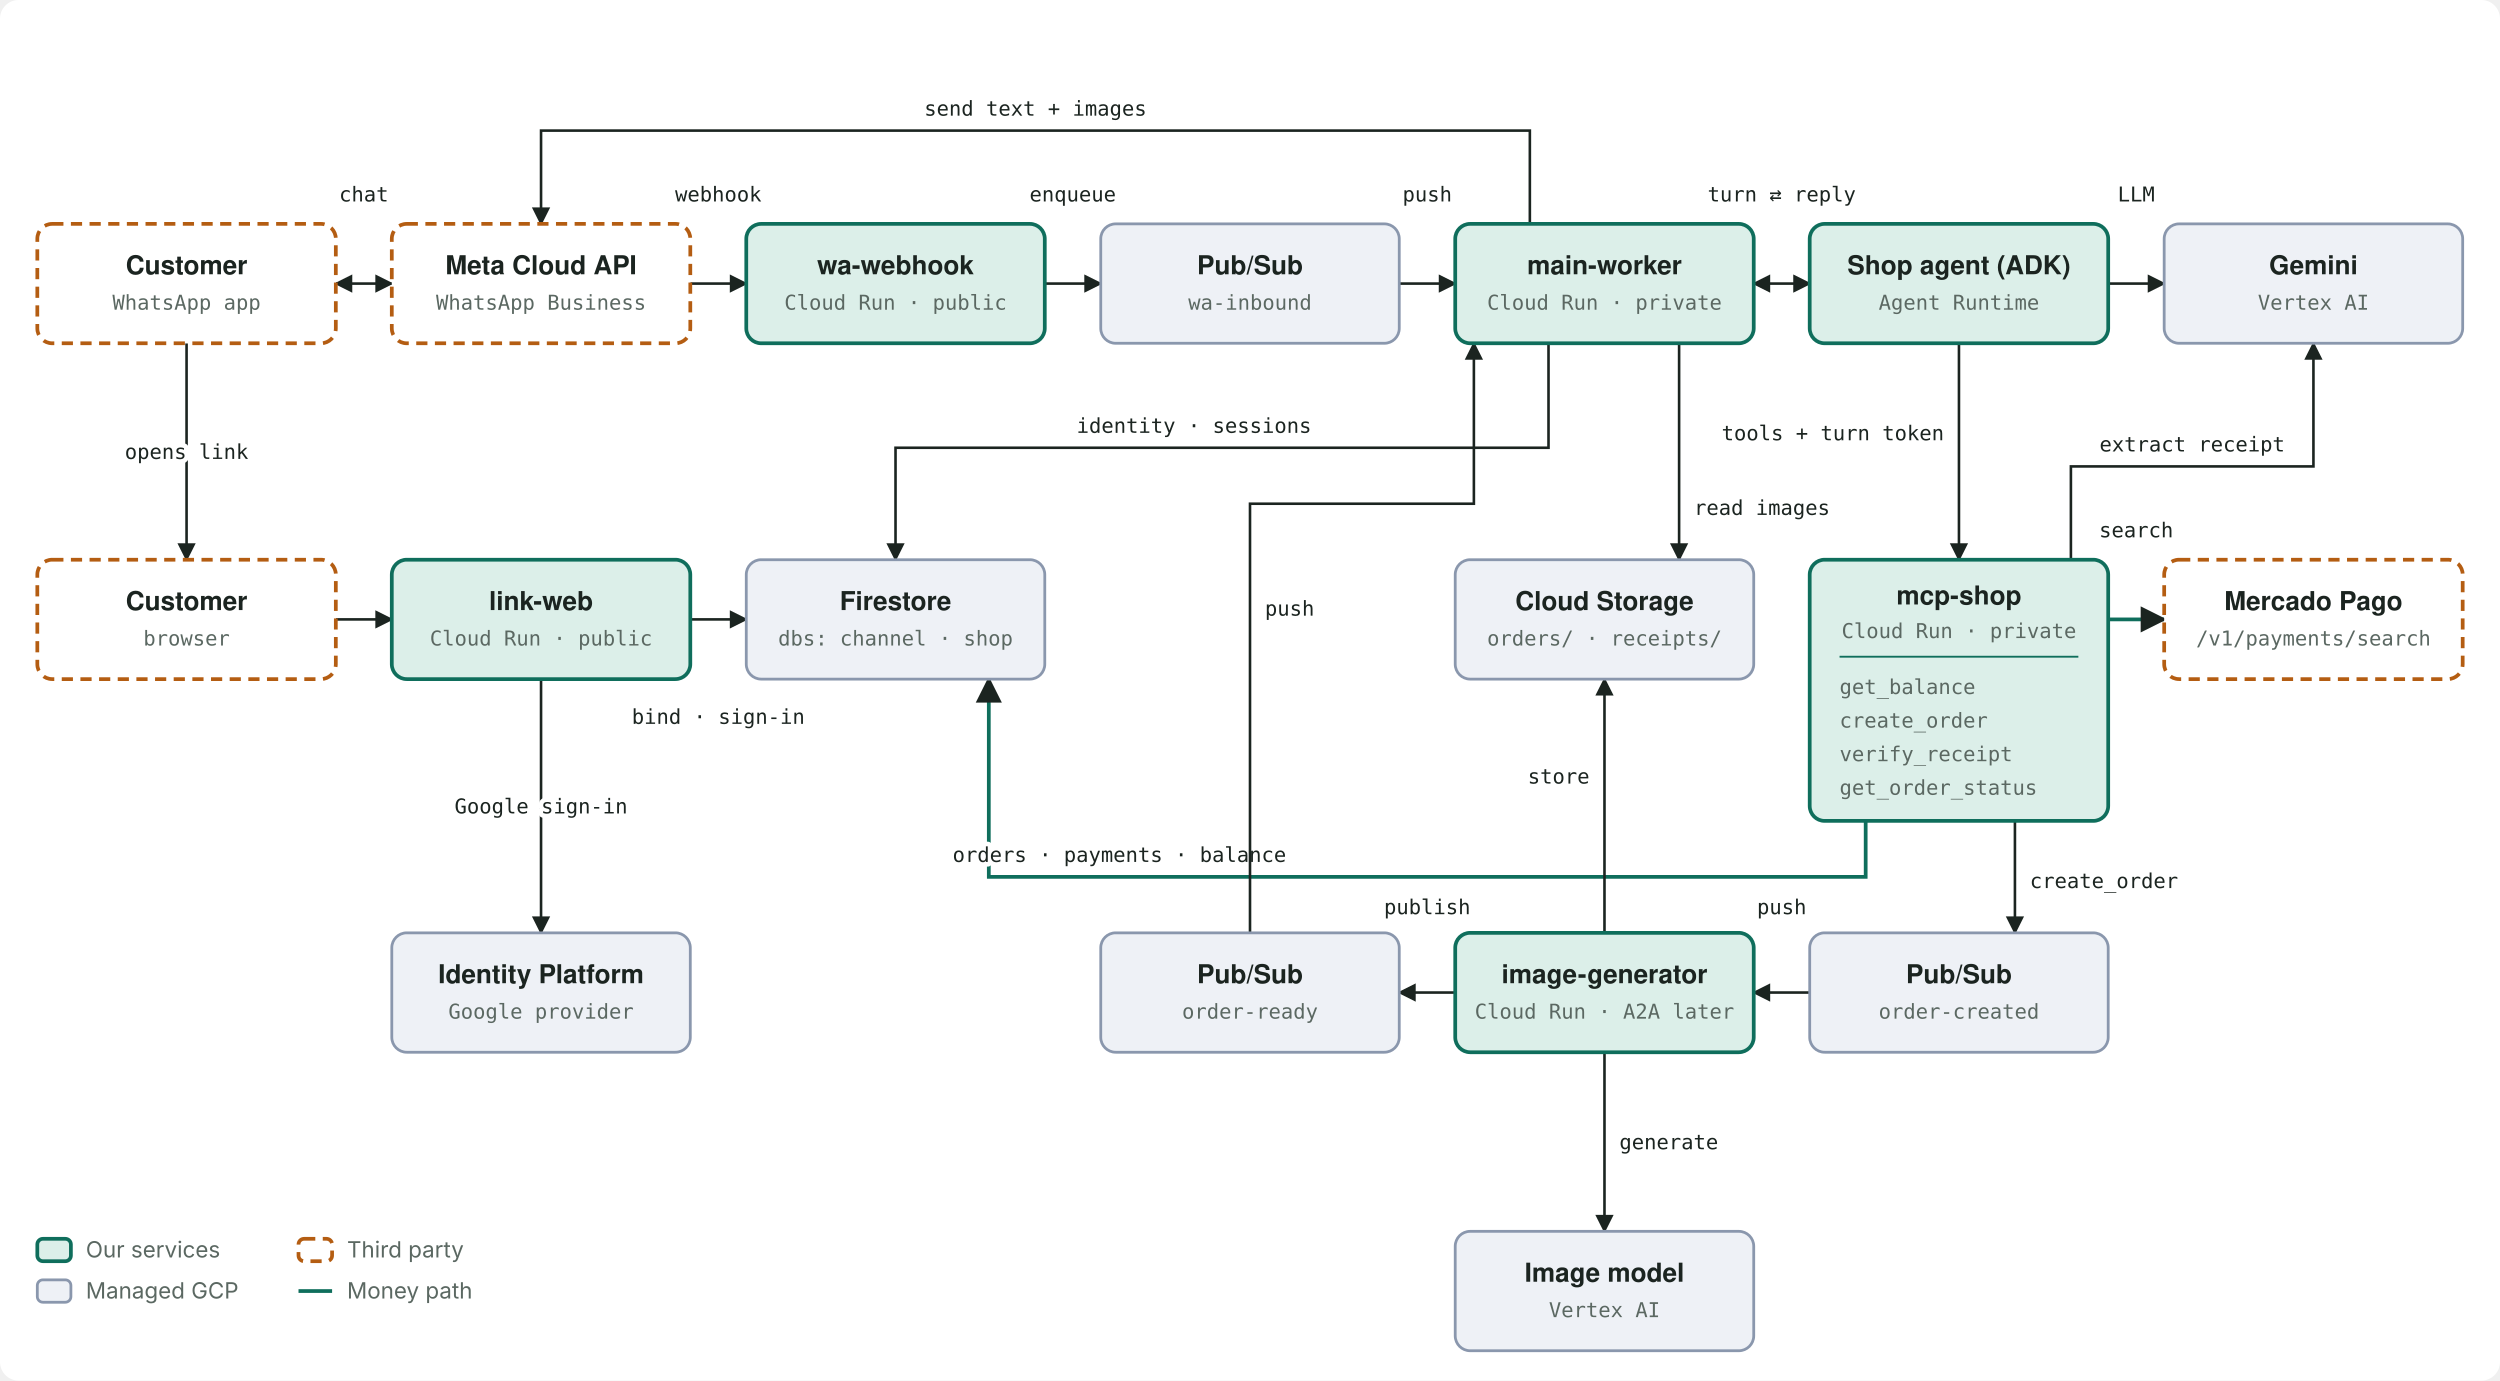
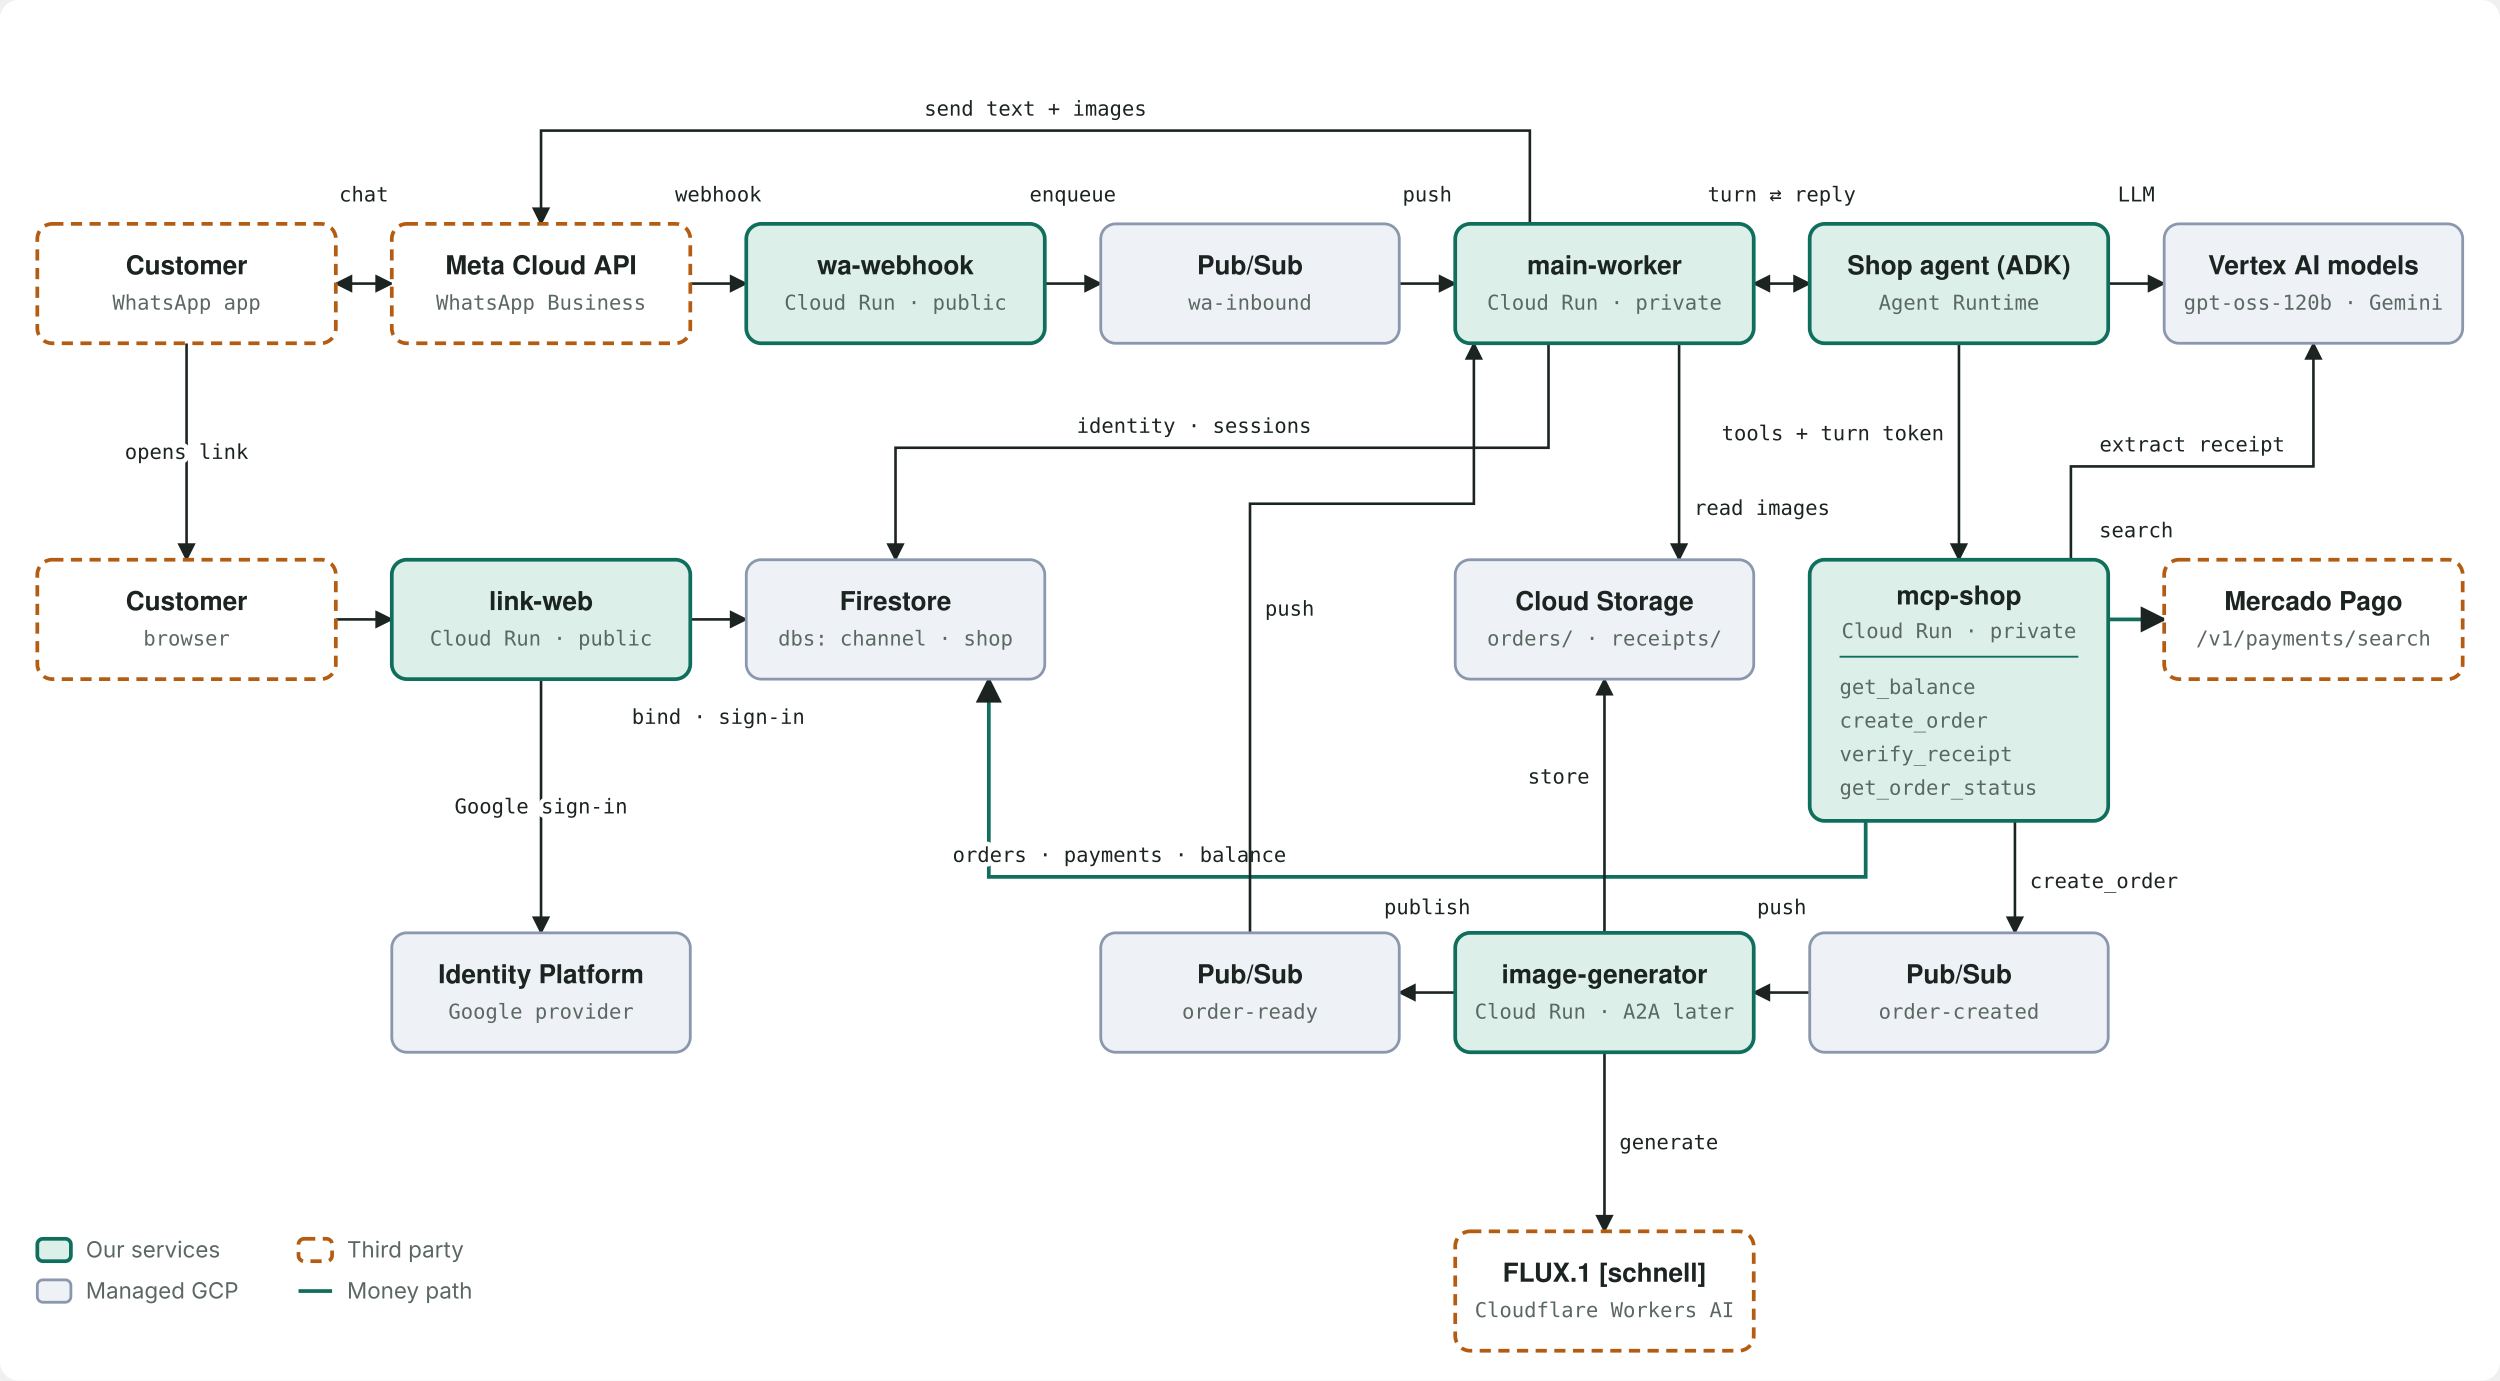
- <svg xmlns="http://www.w3.org/2000/svg" viewBox="0 0 1340 740" width="1340" height="740" role="img" aria-label="Component diagram. Top row, the conversation path from left to right: customer, Meta WhatsApp Cloud API, the public wa-webhook service, the wa-inbound Pub/Sub topic, the private main-worker service, the shop agent on Agent Runtime and Gemini. main-worker sends replies and images back to Meta. Below the agent, mcp-shop talks to Mercado Pago, Gemini for receipt extraction and Firestore, and publishes order-created. The image generator consumes order-created, calls the image model, stores images in Cloud Storage and publishes order-ready, which is pushed to main-worker. main-worker reads identity and sessions from Firestore and images from Cloud Storage. link-web signs customers in with Google through Identity Platform and writes the binding to Firestore.">
+ <svg xmlns="http://www.w3.org/2000/svg" viewBox="0 0 1340 740" width="1340" height="740" role="img" aria-label="Component diagram. Top row, the conversation path from left to right: customer, Meta WhatsApp Cloud API, the public wa-webhook service, the wa-inbound Pub/Sub topic, the private main-worker service, the shop agent on Agent Runtime and its models on Vertex AI (gpt-oss-120b for the agent, Gemini for receipts). main-worker sends replies and images back to Meta. Below the agent, mcp-shop talks to Mercado Pago, Gemini for receipt extraction and Firestore, and publishes order-created. The image generator consumes order-created, calls FLUX.1 [schnell] on Cloudflare Workers AI, stores images in Cloud Storage and publishes order-ready, which is pushed to main-worker. main-worker reads identity and sessions from Firestore and images from Cloud Storage. link-web signs customers in with Google through Identity Platform and writes the binding to Firestore.">
  <style>
    svg { color: #1b2420; }
    .bg { fill: #ffffff; }
    .n-ours rect { fill: #dcefe9; stroke: #0f6e5c; stroke-width: 2; }
    .n-managed rect { fill: #eef1f6; stroke: #8a97ad; stroke-width: 1.5; }
    .n-ext rect { fill: #ffffff; stroke: #b45d12; stroke-width: 2; stroke-dasharray: 6 4; }
    .n-title { font-family: "Space Grotesk", "Segoe UI", system-ui, -apple-system, Helvetica, Arial, sans-serif; font-size: 14px; font-weight: 600; fill: #1b2420; }
    .n-sub { font-family: "JetBrains Mono", ui-monospace, "Cascadia Mono", Consolas, Menlo, monospace; font-size: 11px; fill: #5b6862; }
    .divider { stroke: #0f6e5c; stroke-width: 1; }
    .edge { fill: none; stroke: currentColor; stroke-width: 1.4; }
    .edge.money { stroke: #0f6e5c; stroke-width: 2; }
    .e-label { font-family: "JetBrains Mono", ui-monospace, "Cascadia Mono", Consolas, Menlo, monospace; font-size: 11px; fill: #1b2420; paint-order: stroke; stroke: #ffffff; stroke-width: 5px; stroke-linejoin: round; }
    .legend-text { font-family: "Inter", "Segoe UI", system-ui, -apple-system, Helvetica, Arial, sans-serif; font-size: 12px; fill: #5b6862; }
    @media (prefers-color-scheme: dark) {
      svg { color: #e4ebe7; }
      .bg { fill: #1a211e; }
      .n-ours rect { fill: #173a32; stroke: #4cc3a7; }
      .n-managed rect { fill: #1d2330; stroke: #7d8aa3; }
      .n-ext rect { fill: #1a211e; stroke: #f0a35e; }
      .n-title { fill: #e4ebe7; }
      .n-sub { fill: #9aa8a1; }
      .divider { stroke: #4cc3a7; }
      .edge.money { stroke: #4cc3a7; }
      .e-label { fill: #e4ebe7; stroke: #1a211e; }
      .legend-text { fill: #9aa8a1; }
    }
  </style>
  <rect class="bg" x="0" y="0" width="1340" height="740" rx="10" />
  <defs>
    <marker id="arr" viewBox="0 0 10 10" refX="9" refY="5" markerWidth="7" markerHeight="7" orient="auto-start-reverse">
      <path d="M0,0 L10,5 L0,10 z" fill="currentColor" />
    </marker>
  </defs>
  <line class="edge" x1="180" y1="152" x2="210" y2="152" marker-start="url(#arr)" marker-end="url(#arr)" />
  <text class="e-label" x="195" y="108" text-anchor="middle">chat</text>
  <line class="edge" x1="370" y1="152" x2="400" y2="152" marker-end="url(#arr)" />
  <text class="e-label" x="385" y="108" text-anchor="middle">webhook</text>
  <line class="edge" x1="560" y1="152" x2="590" y2="152" marker-end="url(#arr)" />
  <text class="e-label" x="575" y="108" text-anchor="middle">enqueue</text>
  <line class="edge" x1="750" y1="152" x2="780" y2="152" marker-end="url(#arr)" />
  <text class="e-label" x="765" y="108" text-anchor="middle">push</text>
  <line class="edge" x1="940" y1="152" x2="970" y2="152" marker-start="url(#arr)" marker-end="url(#arr)" />
  <text class="e-label" x="955" y="108" text-anchor="middle">turn ⇄ reply</text>
  <line class="edge" x1="1130" y1="152" x2="1160" y2="152" marker-end="url(#arr)" />
  <text class="e-label" x="1145" y="108" text-anchor="middle">LLM</text>
  <polyline class="edge" points="820,120 820,70 290,70 290,120" marker-end="url(#arr)" />
  <text class="e-label" x="555" y="62" text-anchor="middle">send text + images</text>
  <line class="edge" x1="1050" y1="184" x2="1050" y2="300" marker-end="url(#arr)" />
  <text class="e-label" x="1042" y="236" text-anchor="end">tools + turn token</text>
  <polyline class="edge" points="1110,300 1110,250 1240,250 1240,184" marker-end="url(#arr)" />
  <text class="e-label" x="1175" y="242" text-anchor="middle">extract receipt</text>
  <line class="edge money" x1="1130" y1="332" x2="1160" y2="332" marker-end="url(#arr)" />
  <text class="e-label" x="1145" y="288" text-anchor="middle">search</text>
  <polyline class="edge money" points="1000,440 1000,470 530,470 530,364" marker-end="url(#arr)" />
  <text class="e-label" x="600" y="462" text-anchor="middle">orders · payments · balance</text>
  <line class="edge" x1="1080" y1="440" x2="1080" y2="500" marker-end="url(#arr)" />
  <text class="e-label" x="1088" y="476" text-anchor="start">create_order</text>
  <polyline class="edge" points="830,184 830,240 480,240 480,300" marker-end="url(#arr)" />
  <text class="e-label" x="640" y="232" text-anchor="middle">identity · sessions</text>
  <line class="edge" x1="900" y1="184" x2="900" y2="300" marker-end="url(#arr)" />
  <text class="e-label" x="908" y="276" text-anchor="start">read images</text>
  <line class="edge" x1="970" y1="532" x2="940" y2="532" marker-end="url(#arr)" />
  <text class="e-label" x="955" y="490" text-anchor="middle">push</text>
  <line class="edge" x1="780" y1="532" x2="750" y2="532" marker-end="url(#arr)" />
  <text class="e-label" x="765" y="490" text-anchor="middle">publish</text>
  <line class="edge" x1="860" y1="500" x2="860" y2="364" marker-end="url(#arr)" />
  <text class="e-label" x="852" y="420" text-anchor="end">store</text>
  <line class="edge" x1="860" y1="564" x2="860" y2="660" marker-end="url(#arr)" />
  <text class="e-label" x="868" y="616" text-anchor="start">generate</text>
  <polyline class="edge" points="670,500 670,270 790,270 790,184" marker-end="url(#arr)" />
  <text class="e-label" x="678" y="330" text-anchor="start">push</text>
  <line class="edge" x1="100" y1="184" x2="100" y2="300" marker-end="url(#arr)" />
  <text class="e-label" x="100" y="246" text-anchor="middle">opens link</text>
  <line class="edge" x1="180" y1="332" x2="210" y2="332" marker-end="url(#arr)" />
  <line class="edge" x1="370" y1="332" x2="400" y2="332" marker-end="url(#arr)" />
  <text class="e-label" x="385" y="388" text-anchor="middle">bind · sign-in</text>
  <line class="edge" x1="290" y1="364" x2="290" y2="500" marker-end="url(#arr)" />
  <text class="e-label" x="290" y="436" text-anchor="middle">Google sign-in</text>
  <g class="n-ext">
    <rect x="20" y="120" width="160" height="64" rx="8" />
    <text class="n-title" x="100" y="147" text-anchor="middle">Customer</text>
    <text class="n-sub" x="100" y="166" text-anchor="middle">WhatsApp app</text>
  </g>
  <g class="n-ext">
    <rect x="210" y="120" width="160" height="64" rx="8" />
    <text class="n-title" x="290" y="147" text-anchor="middle">Meta Cloud API</text>
    <text class="n-sub" x="290" y="166" text-anchor="middle">WhatsApp Business</text>
  </g>
  <g class="n-ours">
    <rect x="400" y="120" width="160" height="64" rx="8" />
    <text class="n-title" x="480" y="147" text-anchor="middle">wa-webhook</text>
    <text class="n-sub" x="480" y="166" text-anchor="middle">Cloud Run · public</text>
  </g>
  <g class="n-managed">
    <rect x="590" y="120" width="160" height="64" rx="8" />
    <text class="n-title" x="670" y="147" text-anchor="middle">Pub/Sub</text>
    <text class="n-sub" x="670" y="166" text-anchor="middle">wa-inbound</text>
  </g>
  <g class="n-ours">
    <rect x="780" y="120" width="160" height="64" rx="8" />
    <text class="n-title" x="860" y="147" text-anchor="middle">main-worker</text>
    <text class="n-sub" x="860" y="166" text-anchor="middle">Cloud Run · private</text>
  </g>
  <g class="n-ours">
    <rect x="970" y="120" width="160" height="64" rx="8" />
    <text class="n-title" x="1050" y="147" text-anchor="middle">Shop agent (ADK)</text>
    <text class="n-sub" x="1050" y="166" text-anchor="middle">Agent Runtime</text>
  </g>
  <g class="n-managed">
    <rect x="1160" y="120" width="160" height="64" rx="8" />
-     <text class="n-title" x="1240" y="147" text-anchor="middle">Gemini</text>
-     <text class="n-sub" x="1240" y="166" text-anchor="middle">Vertex AI</text>
+     <text class="n-title" x="1240" y="147" text-anchor="middle">Vertex AI models</text>
+     <text class="n-sub" x="1240" y="166" text-anchor="middle">gpt-oss-120b · Gemini</text>
  </g>
  <g class="n-ext">
    <rect x="20" y="300" width="160" height="64" rx="8" />
    <text class="n-title" x="100" y="327" text-anchor="middle">Customer</text>
    <text class="n-sub" x="100" y="346" text-anchor="middle">browser</text>
  </g>
  <g class="n-ours">
    <rect x="210" y="300" width="160" height="64" rx="8" />
    <text class="n-title" x="290" y="327" text-anchor="middle">link-web</text>
    <text class="n-sub" x="290" y="346" text-anchor="middle">Cloud Run · public</text>
  </g>
  <g class="n-managed">
    <rect x="400" y="300" width="160" height="64" rx="8" />
    <text class="n-title" x="480" y="327" text-anchor="middle">Firestore</text>
    <text class="n-sub" x="480" y="346" text-anchor="middle">dbs: channel · shop</text>
  </g>
  <g class="n-managed">
    <rect x="780" y="300" width="160" height="64" rx="8" />
    <text class="n-title" x="860" y="327" text-anchor="middle">Cloud Storage</text>
    <text class="n-sub" x="860" y="346" text-anchor="middle">orders/ · receipts/</text>
  </g>
  <g class="n-ours">
    <rect x="970" y="300" width="160" height="140" rx="8" />
    <text class="n-title" x="1050" y="324" text-anchor="middle">mcp-shop</text>
    <text class="n-sub" x="1050" y="342" text-anchor="middle">Cloud Run · private</text>
    <line x1="986" y1="352" x2="1114" y2="352" class="divider" />
    <text class="n-sub" x="986" y="372" text-anchor="start">get_balance</text>
    <text class="n-sub" x="986" y="390" text-anchor="start">create_order</text>
    <text class="n-sub" x="986" y="408" text-anchor="start">verify_receipt</text>
    <text class="n-sub" x="986" y="426" text-anchor="start">get_order_status</text>
  </g>
  <g class="n-ext">
    <rect x="1160" y="300" width="160" height="64" rx="8" />
    <text class="n-title" x="1240" y="327" text-anchor="middle">Mercado Pago</text>
    <text class="n-sub" x="1240" y="346" text-anchor="middle">/v1/payments/search</text>
  </g>
  <g class="n-managed">
    <rect x="210" y="500" width="160" height="64" rx="8" />
    <text class="n-title" x="290" y="527" text-anchor="middle">Identity Platform</text>
    <text class="n-sub" x="290" y="546" text-anchor="middle">Google provider</text>
  </g>
  <g class="n-managed">
    <rect x="590" y="500" width="160" height="64" rx="8" />
    <text class="n-title" x="670" y="527" text-anchor="middle">Pub/Sub</text>
    <text class="n-sub" x="670" y="546" text-anchor="middle">order-ready</text>
  </g>
  <g class="n-ours">
    <rect x="780" y="500" width="160" height="64" rx="8" />
    <text class="n-title" x="860" y="527" text-anchor="middle">image-generator</text>
    <text class="n-sub" x="860" y="546" text-anchor="middle">Cloud Run · A2A later</text>
  </g>
  <g class="n-managed">
    <rect x="970" y="500" width="160" height="64" rx="8" />
    <text class="n-title" x="1050" y="527" text-anchor="middle">Pub/Sub</text>
    <text class="n-sub" x="1050" y="546" text-anchor="middle">order-created</text>
  </g>
-   <g class="n-managed">
+   <g class="n-ext">
    <rect x="780" y="660" width="160" height="64" rx="8" />
-     <text class="n-title" x="860" y="687" text-anchor="middle">Image model</text>
-     <text class="n-sub" x="860" y="706" text-anchor="middle">Vertex AI</text>
+     <text class="n-title" x="860" y="687" text-anchor="middle">FLUX.1 [schnell]</text>
+     <text class="n-sub" x="860" y="706" text-anchor="middle">Cloudflare Workers AI</text>
  </g>
  <g transform="translate(20 664)">
    <g class="n-ours">
      <rect x="0" y="0" width="18" height="12" rx="3" />
    </g>
    <text class="legend-text" x="26" y="10">Our services</text>
    <g class="n-managed">
      <rect x="0" y="22" width="18" height="12" rx="3" />
    </g>
    <text class="legend-text" x="26" y="32">Managed GCP</text>
    <g class="n-ext">
      <rect x="140" y="0" width="18" height="12" rx="3" />
    </g>
    <text class="legend-text" x="166" y="10">Third party</text>
    <line class="edge money" x1="140" y1="28" x2="158" y2="28" />
    <text class="legend-text" x="166" y="32">Money path</text>
  </g>
</svg>
